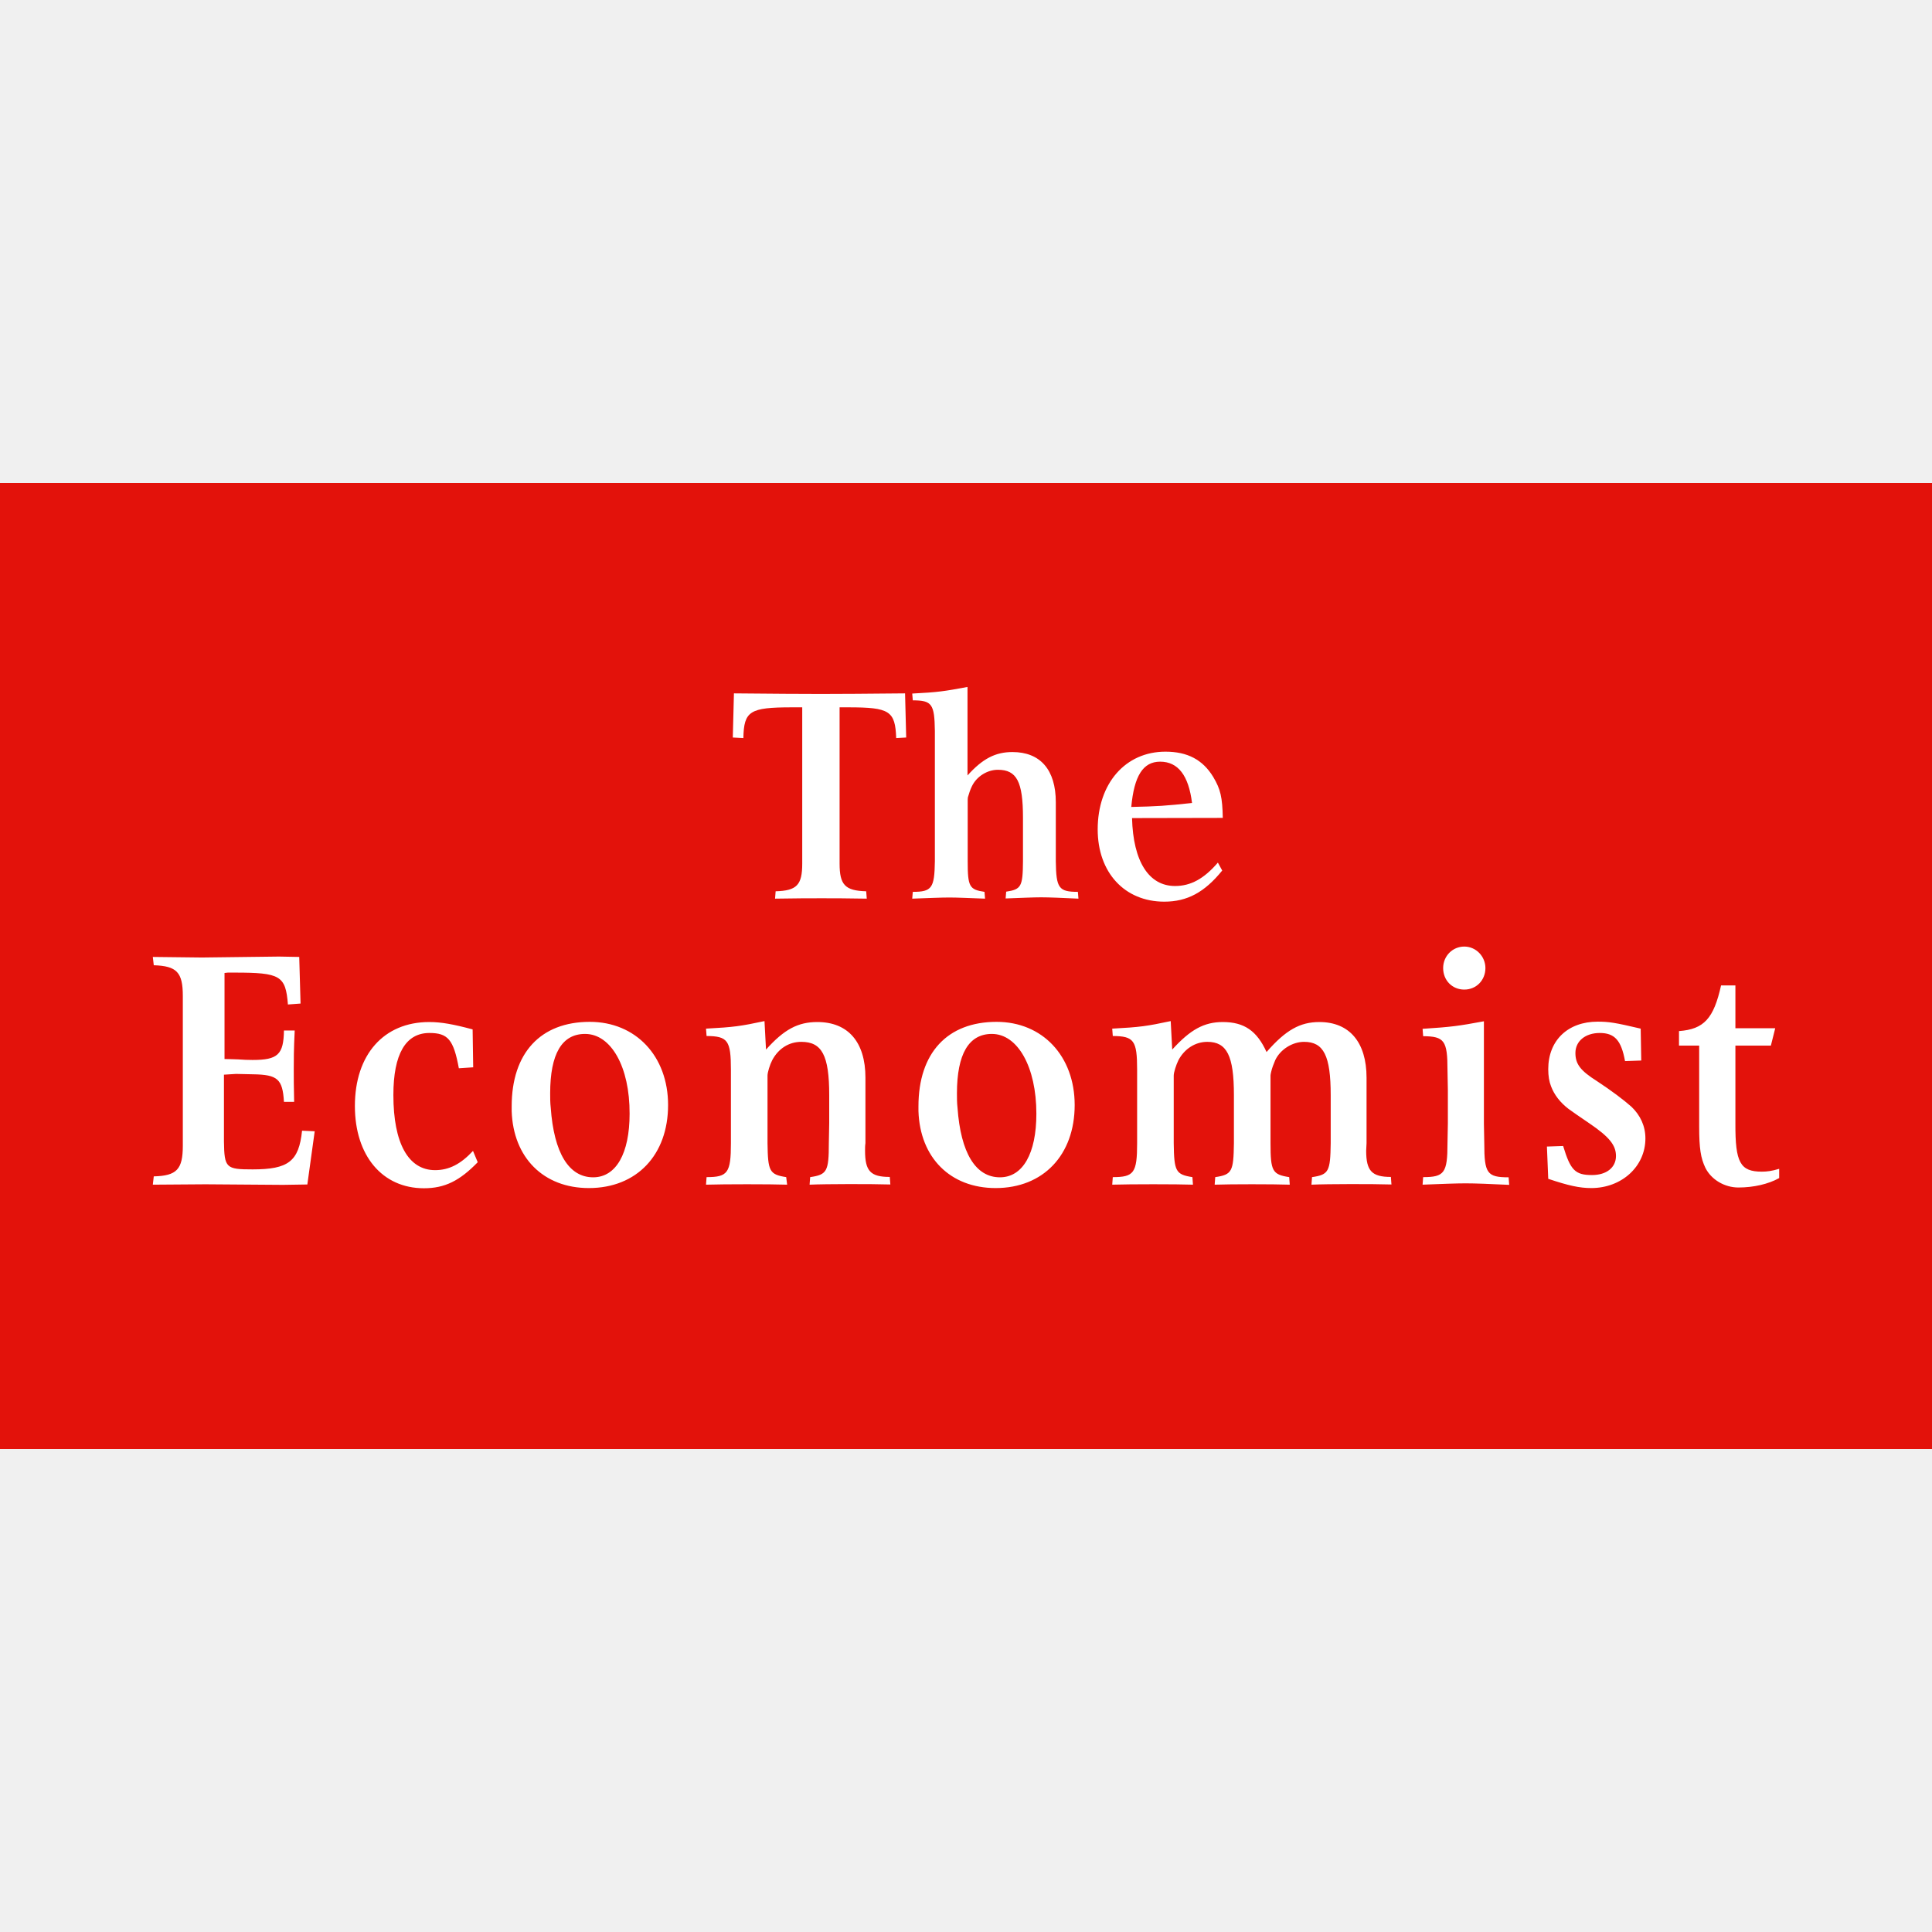
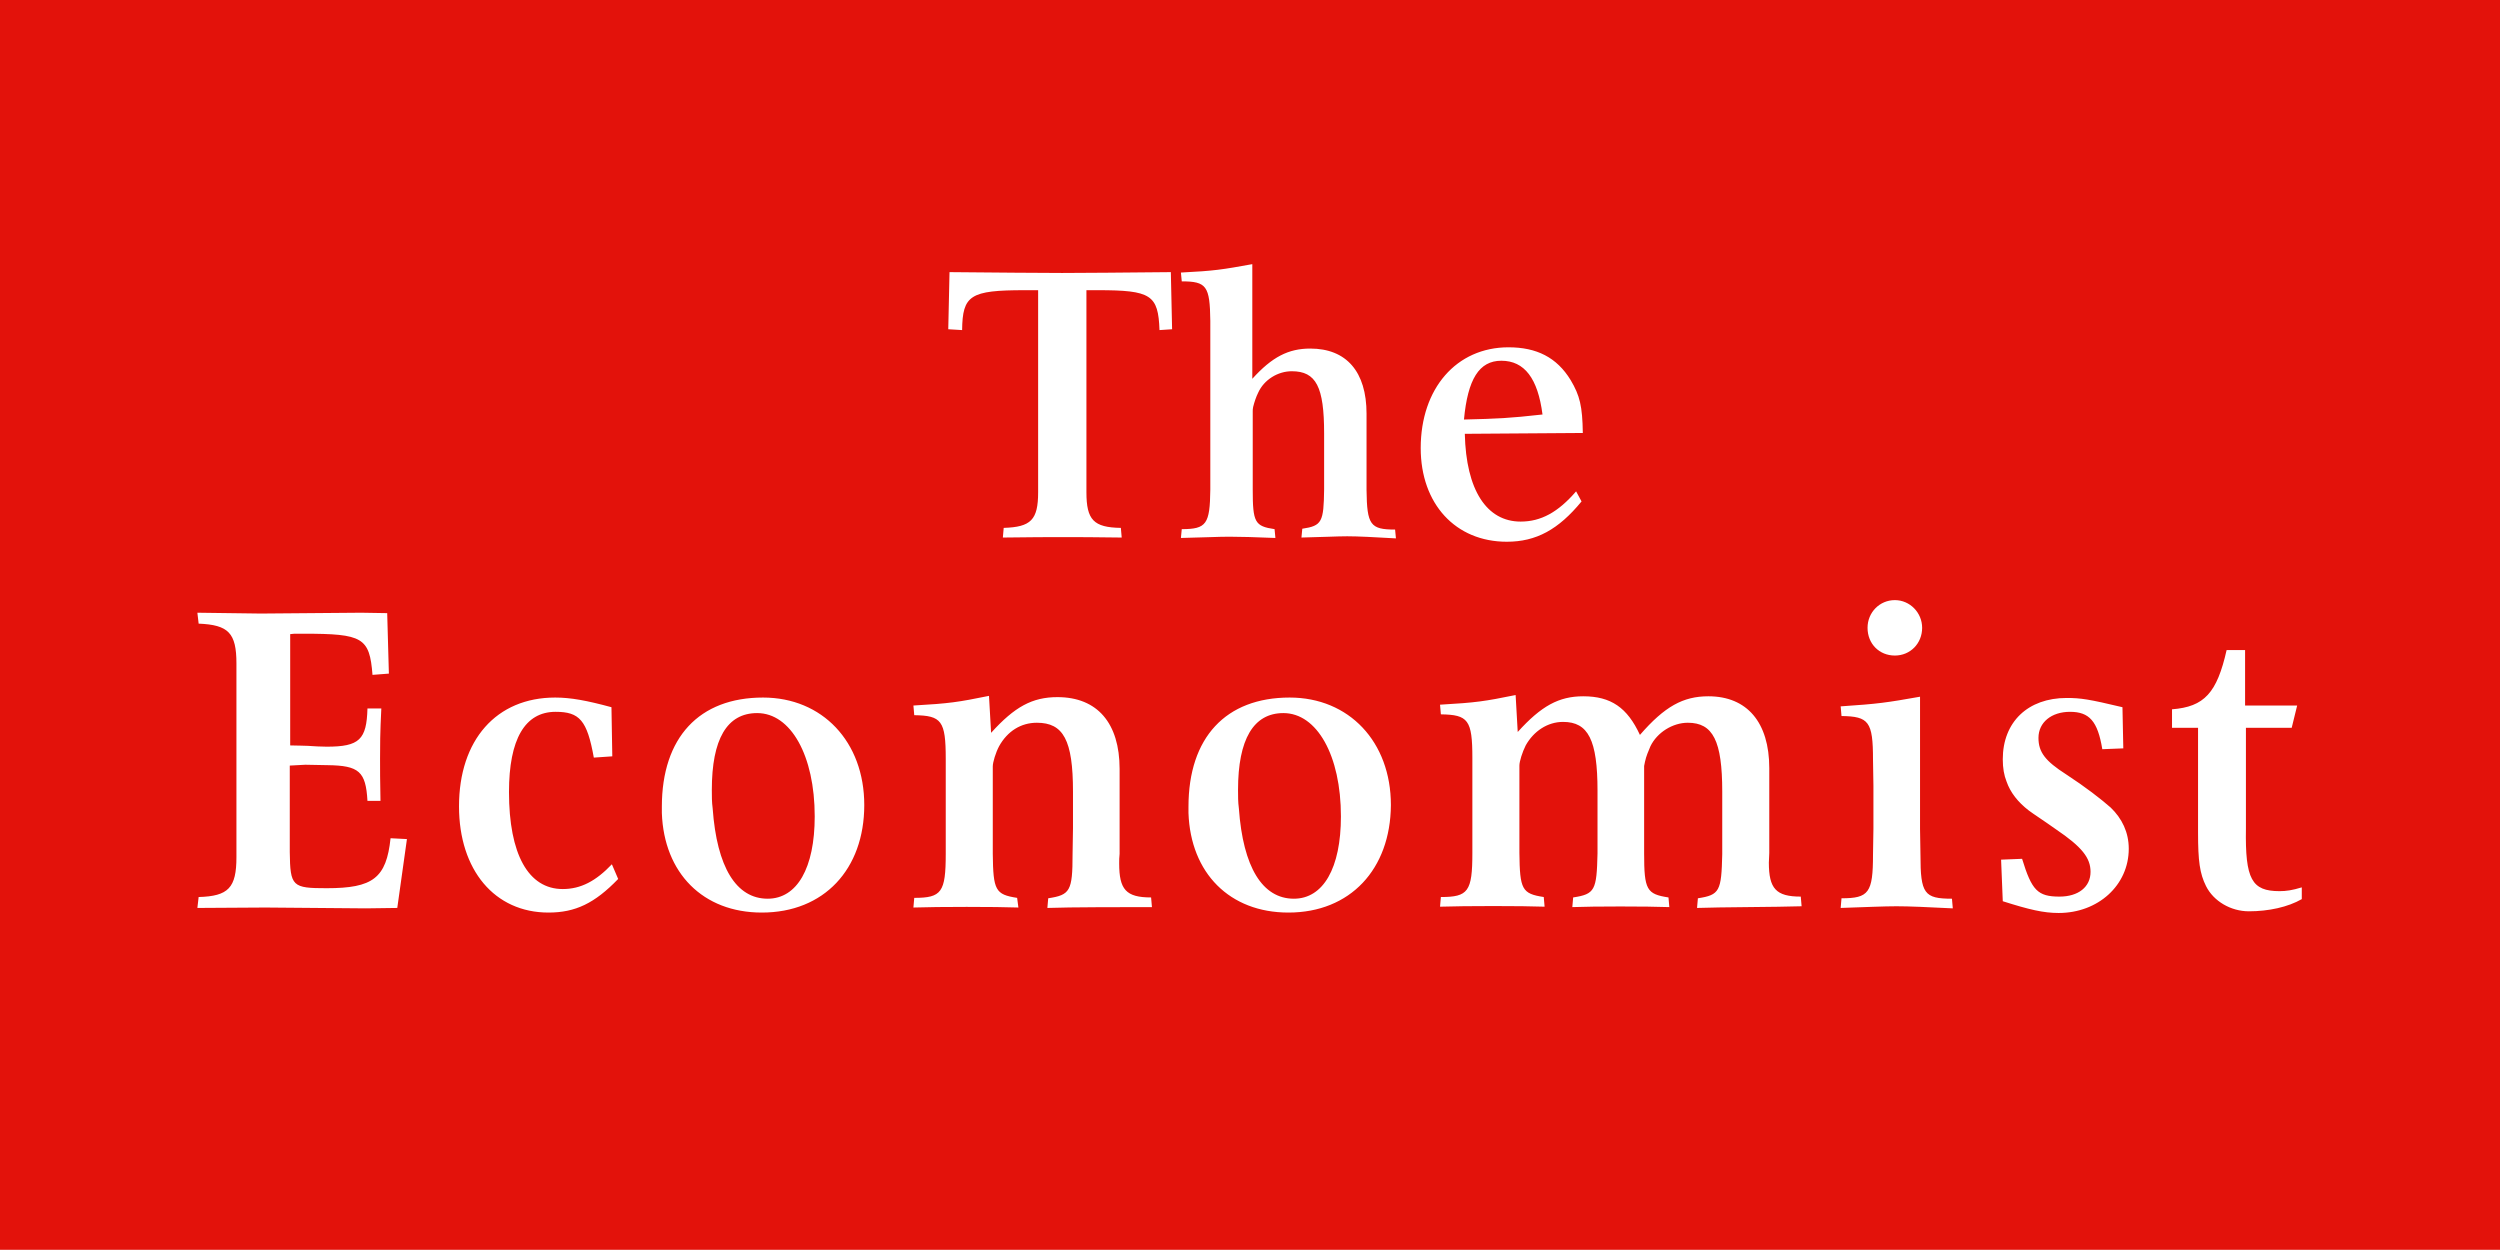
- <svg xmlns="http://www.w3.org/2000/svg" version="1.1" id="Layer_1" x="0px" y="0px" viewBox="0 0 1024 1024" enable-background="new 0 0 1024 1024" xml:space="preserve">
+ <svg xmlns="http://www.w3.org/2000/svg" version="1.1" id="Layer_1" x="0px" y="0px" viewBox="0 544.2 595.3 297.6" enable-background="new 0 544.2 595.3 297.6" xml:space="preserve">
  <g>
    <g>
      <g>
-         <rect y="256" fill="#E3120B" width="1024" height="512" />
+         <rect y="544.2" fill="#E3120B" width="595.3" height="297.6" />
      </g>
    </g>
    <g>
-       <path fill="#FFFFFF" d="M475,391.2c-0.5-14.4-3.5-16.3-25.3-16.3c-1,0-2.6,0-4.7,0v82.8c0,11.3,2.9,14.4,14.1,14.7l0.3,3.9    c-10.6-0.2-18.6-0.2-23.9-0.2c-5.4,0-13.8,0-24.7,0.2l0.3-3.9c11.2-0.3,14.1-3.3,14.1-14.7v-82.8c-2.3,0-4.2,0-5.5,0    c-22.4,0-25.4,2-25.7,16.3l-5.6-0.3l0.6-23.4c20.6,0.2,35.9,0.3,46.1,0.3c9.8,0,24.8-0.1,44.6-0.3l0.6,23.4L475,391.2L475,391.2z     M551.8,475.6c-4.2,0-10.4,0.3-18.8,0.6l0.3-3.6c8-1.2,8.8-2.7,8.9-16.2v-9.5v-13.5c0-19.1-3.3-25.4-13.3-25.4    c-5.6,0-11.3,3.5-13.8,8.8c-0.9,1.8-1.5,3.8-2.1,5.8c-0.1,0.7-0.1,1.4-0.1,1.7v22.7v9.5c0,13.5,0.9,15,8.9,16.2l0.3,3.6    c-8.5-0.3-14.7-0.6-18.9-0.6c-4.4,0-11,0.3-19.7,0.6l0.3-3.6c10.1,0,11.5-2,11.7-16.2v-9.5v-50.1v-9.5    c-0.2-14.2-1.5-16.2-11.7-16.2l-0.3-3.6c13.8-0.7,16.9-1.2,29.3-3.5v46.9c8-8.9,14.8-12.4,23.8-12.4c14.8,0,23,9.4,23,26.6v21.8    v9.5c0.2,14.2,1.5,16.2,11.7,16.2l0.3,3.6C562.9,475.9,556.2,475.6,551.8,475.6L551.8,475.6z M600,433.6c0.6,23,8.9,36,22.8,36    c8.3,0,15.3-3.8,22.7-12.4l2.3,4.2c-9.4,11.6-18.6,16.5-30.7,16.5c-21,0-35.3-15.4-35.3-38.3c0-24.4,14.7-41.2,35.9-41.2    c11.6,0,19.8,4.2,25.4,13.5c3.8,6.4,4.8,10.7,5,21.6L600,433.6L600,433.6z M614.9,403.7c-9.1,0-13.8,7.6-15.3,24    c13.9-0.3,18.2-0.6,32.2-2.1C630,411,624.4,403.7,614.9,403.7L614.9,403.7z M133.9,619.8c18.9,0,24.5-4.2,26.2-20.5l6.7,0.3    l-3.9,28.2L150,628l-41.1-0.3L81,627.9l0.5-4.4c12.2-0.3,15.4-3.7,15.4-16.3v-79.3c0-12.6-3.2-15.9-15.4-16.3l-0.5-4.4l26,0.3    l40.9-0.5l10.7,0.2l0.7,24.7l-6.7,0.5c-1.2-15.3-4-16.9-28.2-16.9c-1.3,0-2.5,0-3.7,0l-1.7,0.2v45.6c3.2,0,5.7,0.2,7.2,0.2    c2.7,0.2,5.2,0.3,7.7,0.3c13.4,0,16.4-2.9,16.6-15.6h5.7c-0.5,10.2-0.5,15.4-0.5,20.5c0,4,0,9.7,0.2,17.3h-5.4    c-0.7-12.1-3.4-14.4-16.3-14.6l-9.1-0.2l-6.4,0.4v35.4C118.9,619.1,119.8,619.8,133.9,619.8L133.9,619.8z M227.6,547.5    c-12.6,0-19.1,11.2-19.1,32.9c0,25.5,7.9,39.8,22.1,39.8c7.4,0,13.6-3.2,20.1-10.2l2.5,6c-9.6,9.9-17.5,13.8-28.5,13.8    c-22.1,0-36.6-17.3-36.6-43.6c0-27.2,15.3-44.5,39.4-44.5c6.4,0,12.9,1.2,23,3.9l0.3,20.1l-7.6,0.5    C240.4,551,237.4,547.5,227.6,547.5L227.6,547.5z M312.1,629.7c-24,0-40.1-16.1-40.9-40.8c0-0.8,0-1.7,0-2.5    c0-28.3,15.3-44.8,41.4-44.8c24.3,0,41.5,18.1,41.5,44.1C354.1,612.1,337.5,629.7,312.1,629.7L312.1,629.7z M310.1,548    c-12.3,0-18.5,10.6-18.5,31.5c0,2.5,0,5,0.3,7.6c1.7,24,9.6,36.9,22.5,36.9c12.1,0,19.3-12.6,19.3-33.7    C333.8,565.5,323.9,548,310.1,548L310.1,548z M429.1,627.9l0.3-4c8.9-1.3,9.9-3,9.9-18l0.2-10.6v-14.9c0-21.1-3.9-28.2-14.8-28.2    c-6.5,0-12.1,3.5-15.4,9.7c-1.3,2.5-2.5,6.5-2.5,8.2v25.2v10.6c0.2,14.9,1,16.6,9.9,18l0.5,4c-9.2-0.3-33-0.3-43,0l0.3-4    c11.2,0,12.9-2.2,12.9-18v-10.6v-17.6V567c0-15.6-1.7-17.8-12.9-17.9l-0.3-3.9c14.9-0.8,18.3-1.3,31-4l0.8,15.1    c9.6-10.7,16.9-14.6,27.2-14.6c16.3,0,25.5,10.6,25.5,29.5v20.3c0,9.4,0,14.1,0,14.4c-0.2,1.3-0.2,2.7-0.2,4    c0,10.7,2.8,13.9,13.1,13.9l0.3,4C461.9,627.5,438,627.5,429.1,627.9L429.1,627.9z M527.7,629.7c-24,0-40.1-16.1-40.9-40.8    c0-0.8,0-1.7,0-2.5c0-28.3,15.3-44.8,41.4-44.8c24.3,0,41.4,18.1,41.4,44.1C569.6,612.1,553,629.7,527.7,629.7L527.7,629.7z     M525.7,548c-12.2,0-18.5,10.6-18.5,31.5c0,2.5,0,5,0.3,7.6c1.7,24,9.6,36.9,22.5,36.9c12.1,0,19.3-12.6,19.3-33.7    C549.3,565.5,539.4,548,525.7,548L525.7,548L525.7,548z M695.1,627.9l0.3-4c8.9-1.3,9.7-3,9.9-18v-10.6v-14.9    c0-20.8-3.7-28.2-14.1-28.2c-6.2,0-12.6,4-15.3,9.7c-0.8,2-1.7,4-2.2,6.4c-0.2,0.8-0.3,1.5-0.3,1.8v25.2v10.6    c0,14.9,1,16.6,9.9,18l0.3,4c-9.1-0.3-31.2-0.3-39.8,0l0.3-4c8.9-1.3,9.7-3,9.9-18v-10.6v-14.9c0-20.8-3.7-28.2-14.1-28.2    c-6.4,0-12.1,3.7-15.3,9.7c-1.3,2.7-2.5,6.5-2.5,8.2v25.2v10.6c0.2,14.9,1,16.6,9.9,18l0.3,4c-9-0.3-32.8-0.3-42.8,0l0.3-4    c11.2,0,12.9-2.2,12.9-18v-10.6v-17.6V567c0-15.6-1.7-17.8-12.9-17.9l-0.3-3.9c14.9-0.8,18.3-1.3,31-4l0.8,15.1    c9.6-10.6,16.9-14.6,26.8-14.6c11.4,0,18.1,4.7,23.2,15.9c10.2-11.7,17.8-15.9,28-15.9c15.9,0,25,10.7,25,29.5v20.3    c0,9.2,0,13.9,0,14.4c0,1.3-0.2,2.7-0.2,4c0,10.7,3,13.9,13.1,13.9l0.3,4C727.7,627.5,704,627.5,695.1,627.9L695.1,627.9    L695.1,627.9z M776.8,627.2c-5,0-12.6,0.3-22.8,0.7l0.3-4c11.2,0,12.9-2.2,12.9-17.9l0.2-10.6v-17.6l-0.2-10.7    c0-15.6-1.7-17.8-12.9-17.9l-0.3-3.9c15.4-1,19-1.5,32.5-4v54.2l0.2,10.6c0,15.8,1.5,17.9,12.9,17.9l0.3,4    C789.5,627.5,782,627.2,776.8,627.2L776.8,627.2z M776.1,524.5c-6.4,0-11.2-4.9-11.2-11.4c0-6.4,5-11.4,11.2-11.4    c6.2,0,11.2,5.2,11.2,11.4C787.3,519.5,782.5,524.5,776.1,524.5L776.1,524.5z M847.9,547.5c-7.6,0-12.9,4.3-12.9,10.6    c0,5.9,2.7,9.4,11.4,14.9c7.9,5.2,14.1,9.9,18.3,13.6c4.7,4.5,7.4,10.2,7.4,16.8c0,14.9-12.6,26.3-28.7,26.3    c-6.2,0-12.1-1.3-22.8-4.9l-0.7-17.1l8.6-0.3c3.9,12.9,6.4,15.4,15.3,15.4c7.7,0,12.7-4,12.7-10.1c0-5.7-3.5-10.1-14.1-17.3    c-5.4-3.7-9.1-6.2-11.1-7.7c-4.4-3.4-7.5-7.4-9.2-11.9c-1-2.5-1.5-5.5-1.5-9.1c0-15.3,10.4-25.2,26.2-25.2c5.9,0,9.2,0.5,22.8,3.7    l0.3,16.9l-8.6,0.3C859.3,551.4,855.8,547.5,847.9,547.5L847.9,547.5z M933.8,621c2.7,0,5.2-0.3,9.2-1.5v4.9    c-5.7,3.2-13.6,5-21.6,5c-7.4,0-14.4-4.2-17.5-10.4c-2.5-5.2-3.3-10.4-3.3-21.8v-43h-10.7v-7.7c13.3-1,18.4-6.7,22.3-24.2h7.6V545    h21.1l-2.3,9.2h-18.8v41.3C919.7,616.1,922.3,621,933.8,621L933.8,621z" />
+       <path fill="#FFFFFF" d="M276.1,622.8c-0.3-8.4-2-9.5-14.7-9.5c-0.6,0-1.5,0-2.7,0v48.1c0,6.6,1.7,8.4,8.2,8.5l0.2,2.3    c-6.2-0.1-10.8-0.1-13.9-0.1c-3.1,0-8,0-14.4,0.1l0.2-2.3c6.5-0.2,8.2-1.9,8.2-8.5v-48.1c-1.3,0-2.4,0-3.2,0    c-13,0-14.8,1.2-14.9,9.5l-3.3-0.2l0.3-13.6c12,0.1,20.9,0.2,26.8,0.2c5.7,0,14.4-0.1,25.9-0.2l0.3,13.6L276.1,622.8L276.1,622.8z     M320.8,671.9c-2.4,0-6,0.2-10.9,0.3l0.2-2.1c4.7-0.7,5.1-1.6,5.2-9.4v-5.5v-7.8c0-11.1-1.9-14.8-7.7-14.8c-3.3,0-6.6,2-8,5.1    c-0.5,1-0.9,2.2-1.2,3.4c-0.1,0.4-0.1,0.8-0.1,1v13.2v5.5c0,7.8,0.5,8.7,5.2,9.4l0.2,2.1c-4.9-0.2-8.5-0.3-11-0.3    c-2.6,0-6.4,0.2-11.5,0.3l0.2-2.1c5.9,0,6.7-1.2,6.8-9.4v-5.5v-29.2v-5.5c-0.1-8.3-0.9-9.4-6.8-9.4l-0.2-2.1c8-0.4,9.8-0.7,17-2    v27.3c4.7-5.2,8.6-7.2,13.8-7.2c8.6,0,13.4,5.5,13.4,15.5v12.7v5.5c0.1,8.3,0.9,9.4,6.8,9.4l0.2,2.1    C327.2,672.1,323.3,671.9,320.8,671.9L320.8,671.9z M348.8,647.5c0.3,13.4,5.2,20.9,13.3,20.9c4.8,0,8.9-2.2,13.2-7.2l1.3,2.4    c-5.5,6.7-10.8,9.6-17.8,9.6c-12.2,0-20.5-9-20.5-22.3c0-14.2,8.5-24,20.9-24c6.7,0,11.5,2.4,14.8,7.8c2.2,3.7,2.8,6.2,2.9,12.6    L348.8,647.5L348.8,647.5z M357.5,630.1c-5.3,0-8,4.4-8.9,14c8.1-0.2,10.6-0.3,18.7-1.2C366.2,634.3,363,630.1,357.5,630.1    L357.5,630.1z M77.8,755.7c11,0,14.2-2.4,15.2-11.9l3.9,0.2l-2.3,16.4l-7.5,0.1l-23.9-0.2L47,760.4l0.3-2.6c7.1-0.2,9-2.2,9-9.5    v-46.1c0-7.3-1.9-9.2-9-9.5l-0.3-2.6l15.1,0.2l23.9-0.2l6.2,0.1l0.4,14.4l-3.9,0.3c-0.7-8.9-2.3-9.8-16.4-9.8c-0.8,0-1.5,0-2.2,0    l-1,0.1v26.5c1.9,0,3.3,0.1,4.2,0.1c1.6,0.1,3,0.2,4.5,0.2c7.8,0,9.5-1.7,9.7-9.1h3.3c-0.3,5.9-0.3,9-0.3,11.9    c0,2.3,0,5.6,0.1,10.1h-3.1c-0.4-7-2-8.4-9.5-8.5l-5.3-0.1l-3.7,0.2v20.6C69.1,755.3,69.6,755.7,77.8,755.7L77.8,755.7z     M132.3,713.7c-7.3,0-11.1,6.5-11.1,19.1c0,14.8,4.6,23.1,12.8,23.1c4.3,0,7.9-1.9,11.7-5.9l1.5,3.5c-5.6,5.8-10.2,8-16.6,8    c-12.8,0-21.3-10.1-21.3-25.3c0-15.8,8.9-25.9,22.9-25.9c3.7,0,7.5,0.7,13.4,2.3l0.2,11.7l-4.4,0.3    C139.8,715.7,138,713.7,132.3,713.7L132.3,713.7z M181.4,761.5c-14,0-23.3-9.4-23.8-23.7c0-0.5,0-1,0-1.5c0-16.5,8.9-26,24.1-26    c14.1,0,24.1,10.5,24.1,25.6C205.8,751.2,196.2,761.5,181.4,761.5L181.4,761.5z M180.3,714c-7.2,0-10.8,6.2-10.8,18.3    c0,1.5,0,2.9,0.2,4.4c1,14,5.6,21.5,13.1,21.5c7,0,11.2-7.3,11.2-19.6C194,724.1,188.3,714,180.3,714L180.3,714z M249.4,760.4    l0.2-2.3c5.2-0.8,5.8-1.7,5.8-10.5l0.1-6.2v-8.7c0-12.3-2.3-16.4-8.6-16.4c-3.8,0-7,2-9,5.6c-0.8,1.5-1.5,3.8-1.5,4.8v14.6v6.2    c0.1,8.7,0.6,9.7,5.8,10.5l0.3,2.3c-5.3-0.2-19.2-0.2-25,0l0.2-2.3c6.5,0,7.5-1.3,7.5-10.5v-6.2v-10.2v-6.2c0-9.1-1-10.3-7.5-10.4    l-0.2-2.3c8.7-0.5,10.6-0.8,18-2.3l0.5,8.8c5.6-6.2,9.8-8.5,15.8-8.5c9.5,0,14.8,6.2,14.8,17.1v11.8c0,5.5,0,8.2,0,8.4    c-0.1,0.8-0.1,1.6-0.1,2.3c0,6.2,1.6,8.1,7.6,8.1l0.2,2.3C268.5,760.2,254.6,760.2,249.4,760.4L249.4,760.4z M306.8,761.5    c-14,0-23.3-9.4-23.8-23.7c0-0.5,0-1,0-1.5c0-16.5,8.9-26,24.1-26c14.1,0,24.1,10.5,24.1,25.6    C331.1,751.2,321.5,761.5,306.8,761.5L306.8,761.5z M305.6,714c-7.1,0-10.8,6.2-10.8,18.3c0,1.5,0,2.9,0.2,4.4    c1,14,5.6,21.5,13.1,21.5c7,0,11.2-7.3,11.2-19.6C319.3,724.1,313.6,714,305.6,714L305.6,714L305.6,714z M404.1,760.4l0.2-2.3    c5.2-0.8,5.6-1.7,5.8-10.5v-6.2v-8.7c0-12.1-2.2-16.4-8.2-16.4c-3.6,0-7.3,2.3-8.9,5.6c-0.5,1.2-1,2.3-1.3,3.7    c-0.1,0.5-0.2,0.9-0.2,1v14.6v6.2c0,8.7,0.6,9.7,5.8,10.5l0.2,2.3c-5.3-0.2-18.1-0.2-23.1,0l0.2-2.3c5.2-0.8,5.6-1.7,5.8-10.5    v-6.2v-8.7c0-12.1-2.2-16.4-8.2-16.4c-3.7,0-7,2.2-8.9,5.6c-0.8,1.6-1.5,3.8-1.5,4.8v14.6v6.2c0.1,8.7,0.6,9.7,5.8,10.5l0.2,2.3    c-5.2-0.2-19.1-0.2-24.9,0l0.2-2.3c6.5,0,7.5-1.3,7.5-10.5v-6.2v-10.2v-6.2c0-9.1-1-10.3-7.5-10.4l-0.2-2.3    c8.7-0.5,10.6-0.8,18-2.3l0.5,8.8c5.6-6.2,9.8-8.5,15.6-8.5c6.6,0,10.5,2.7,13.5,9.2c5.9-6.8,10.3-9.2,16.3-9.2    c9.2,0,14.5,6.2,14.5,17.1v11.8c0,5.3,0,8.1,0,8.4c0,0.8-0.1,1.6-0.1,2.3c0,6.2,1.7,8.1,7.6,8.1l0.2,2.3    C423,760.2,409.3,760.2,404.1,760.4L404.1,760.4L404.1,760.4z M451.6,760c-2.9,0-7.3,0.2-13.3,0.4l0.2-2.3c6.5,0,7.5-1.3,7.5-10.4    l0.1-6.2v-10.2l-0.1-6.2c0-9.1-1-10.3-7.5-10.4l-0.2-2.3c9-0.6,11-0.9,18.9-2.3v31.5l0.1,6.2c0,9.2,0.9,10.4,7.5,10.4l0.2,2.3    C459,760.2,454.6,760,451.6,760L451.6,760z M451.2,700.3c-3.7,0-6.5-2.8-6.5-6.6c0-3.7,2.9-6.6,6.5-6.6s6.5,3,6.5,6.6    C457.7,697.4,454.9,700.3,451.2,700.3L451.2,700.3z M492.9,713.7c-4.4,0-7.5,2.5-7.5,6.2c0,3.4,1.6,5.5,6.6,8.7    c4.6,3,8.2,5.8,10.6,7.9c2.7,2.6,4.3,5.9,4.3,9.8c0,8.7-7.3,15.3-16.7,15.3c-3.6,0-7-0.8-13.3-2.8l-0.4-9.9l5-0.2    c2.3,7.5,3.7,9,8.9,9c4.5,0,7.4-2.3,7.4-5.9c0-3.3-2-5.9-8.2-10.1c-3.1-2.2-5.3-3.6-6.5-4.5c-2.6-2-4.4-4.3-5.3-6.9    c-0.6-1.5-0.9-3.2-0.9-5.3c0-8.9,6-14.6,15.2-14.6c3.4,0,5.3,0.3,13.3,2.2l0.2,9.8l-5,0.2C499.5,715.9,497.5,713.7,492.9,713.7    L492.9,713.7z M542.8,756.4c1.6,0,3-0.2,5.3-0.9v2.8c-3.3,1.9-7.9,2.9-12.6,2.9c-4.3,0-8.4-2.4-10.2-6c-1.5-3-1.9-6-1.9-12.7v-25    h-6.2v-4.4c7.7-0.6,10.7-3.9,13-14.1h4.4v13.2H547l-1.3,5.3h-10.9v24C534.6,753.6,536.2,756.4,542.8,756.4L542.8,756.4z" />
    </g>
  </g>
</svg>
